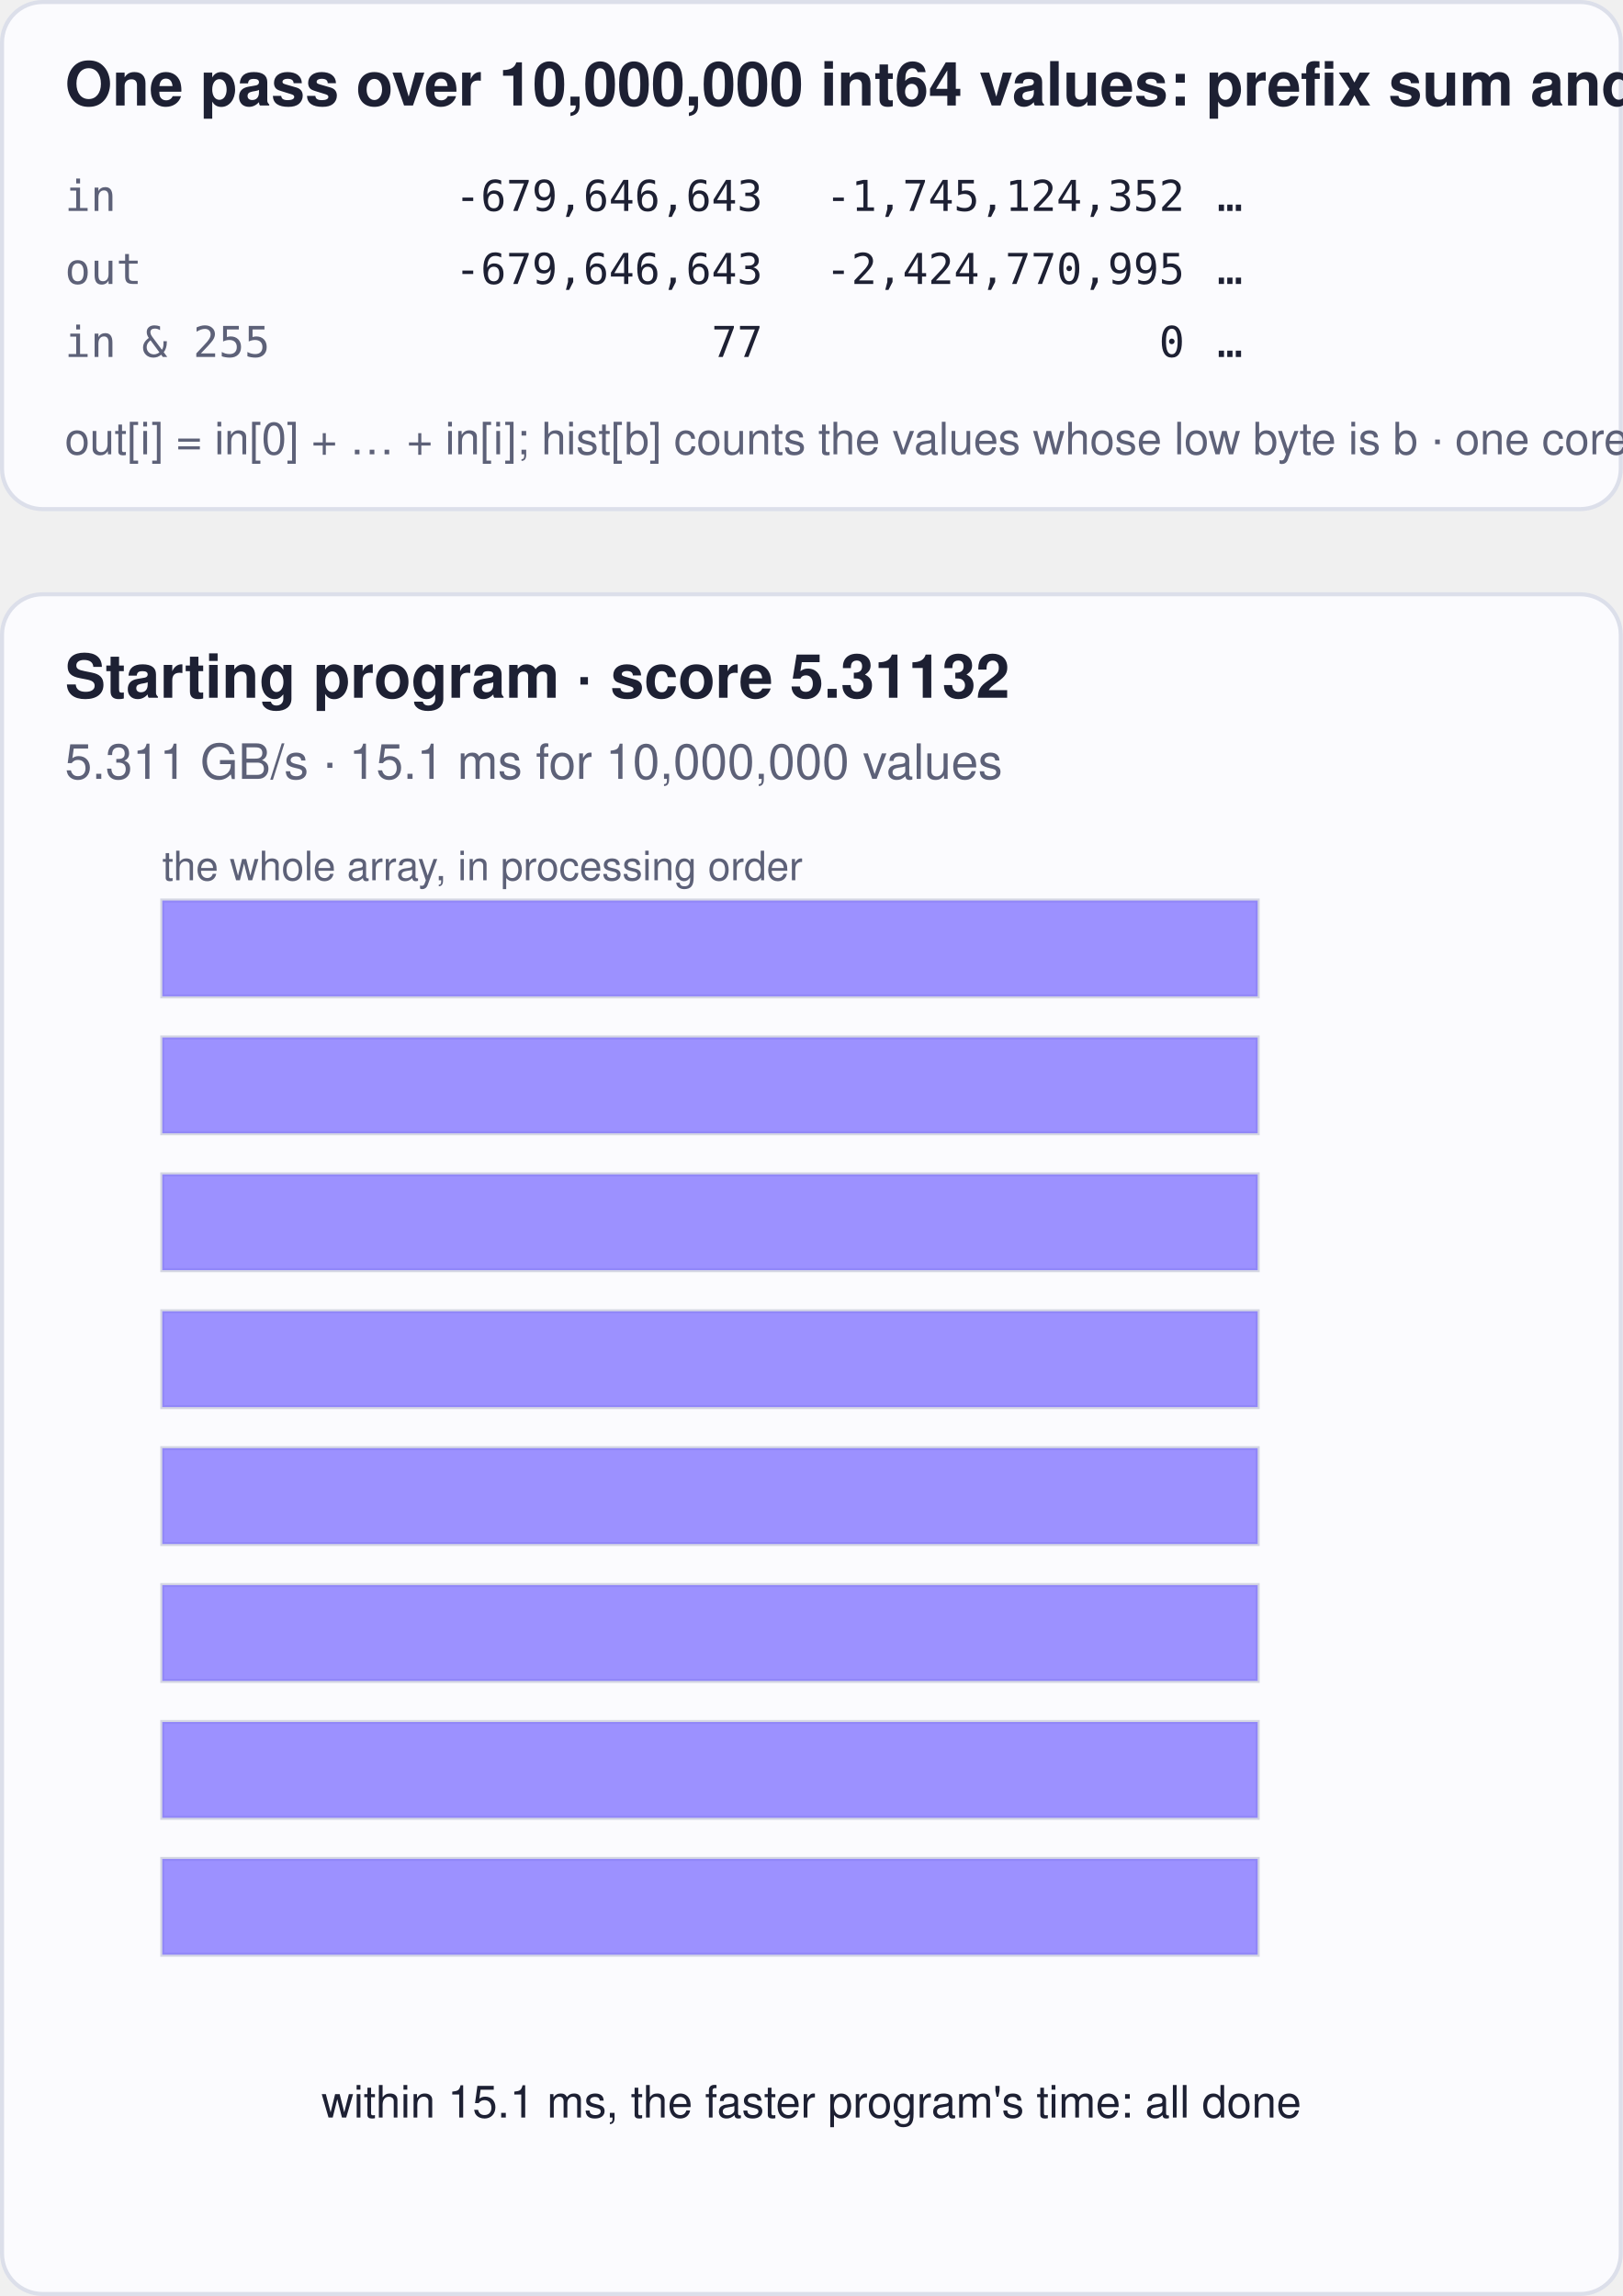
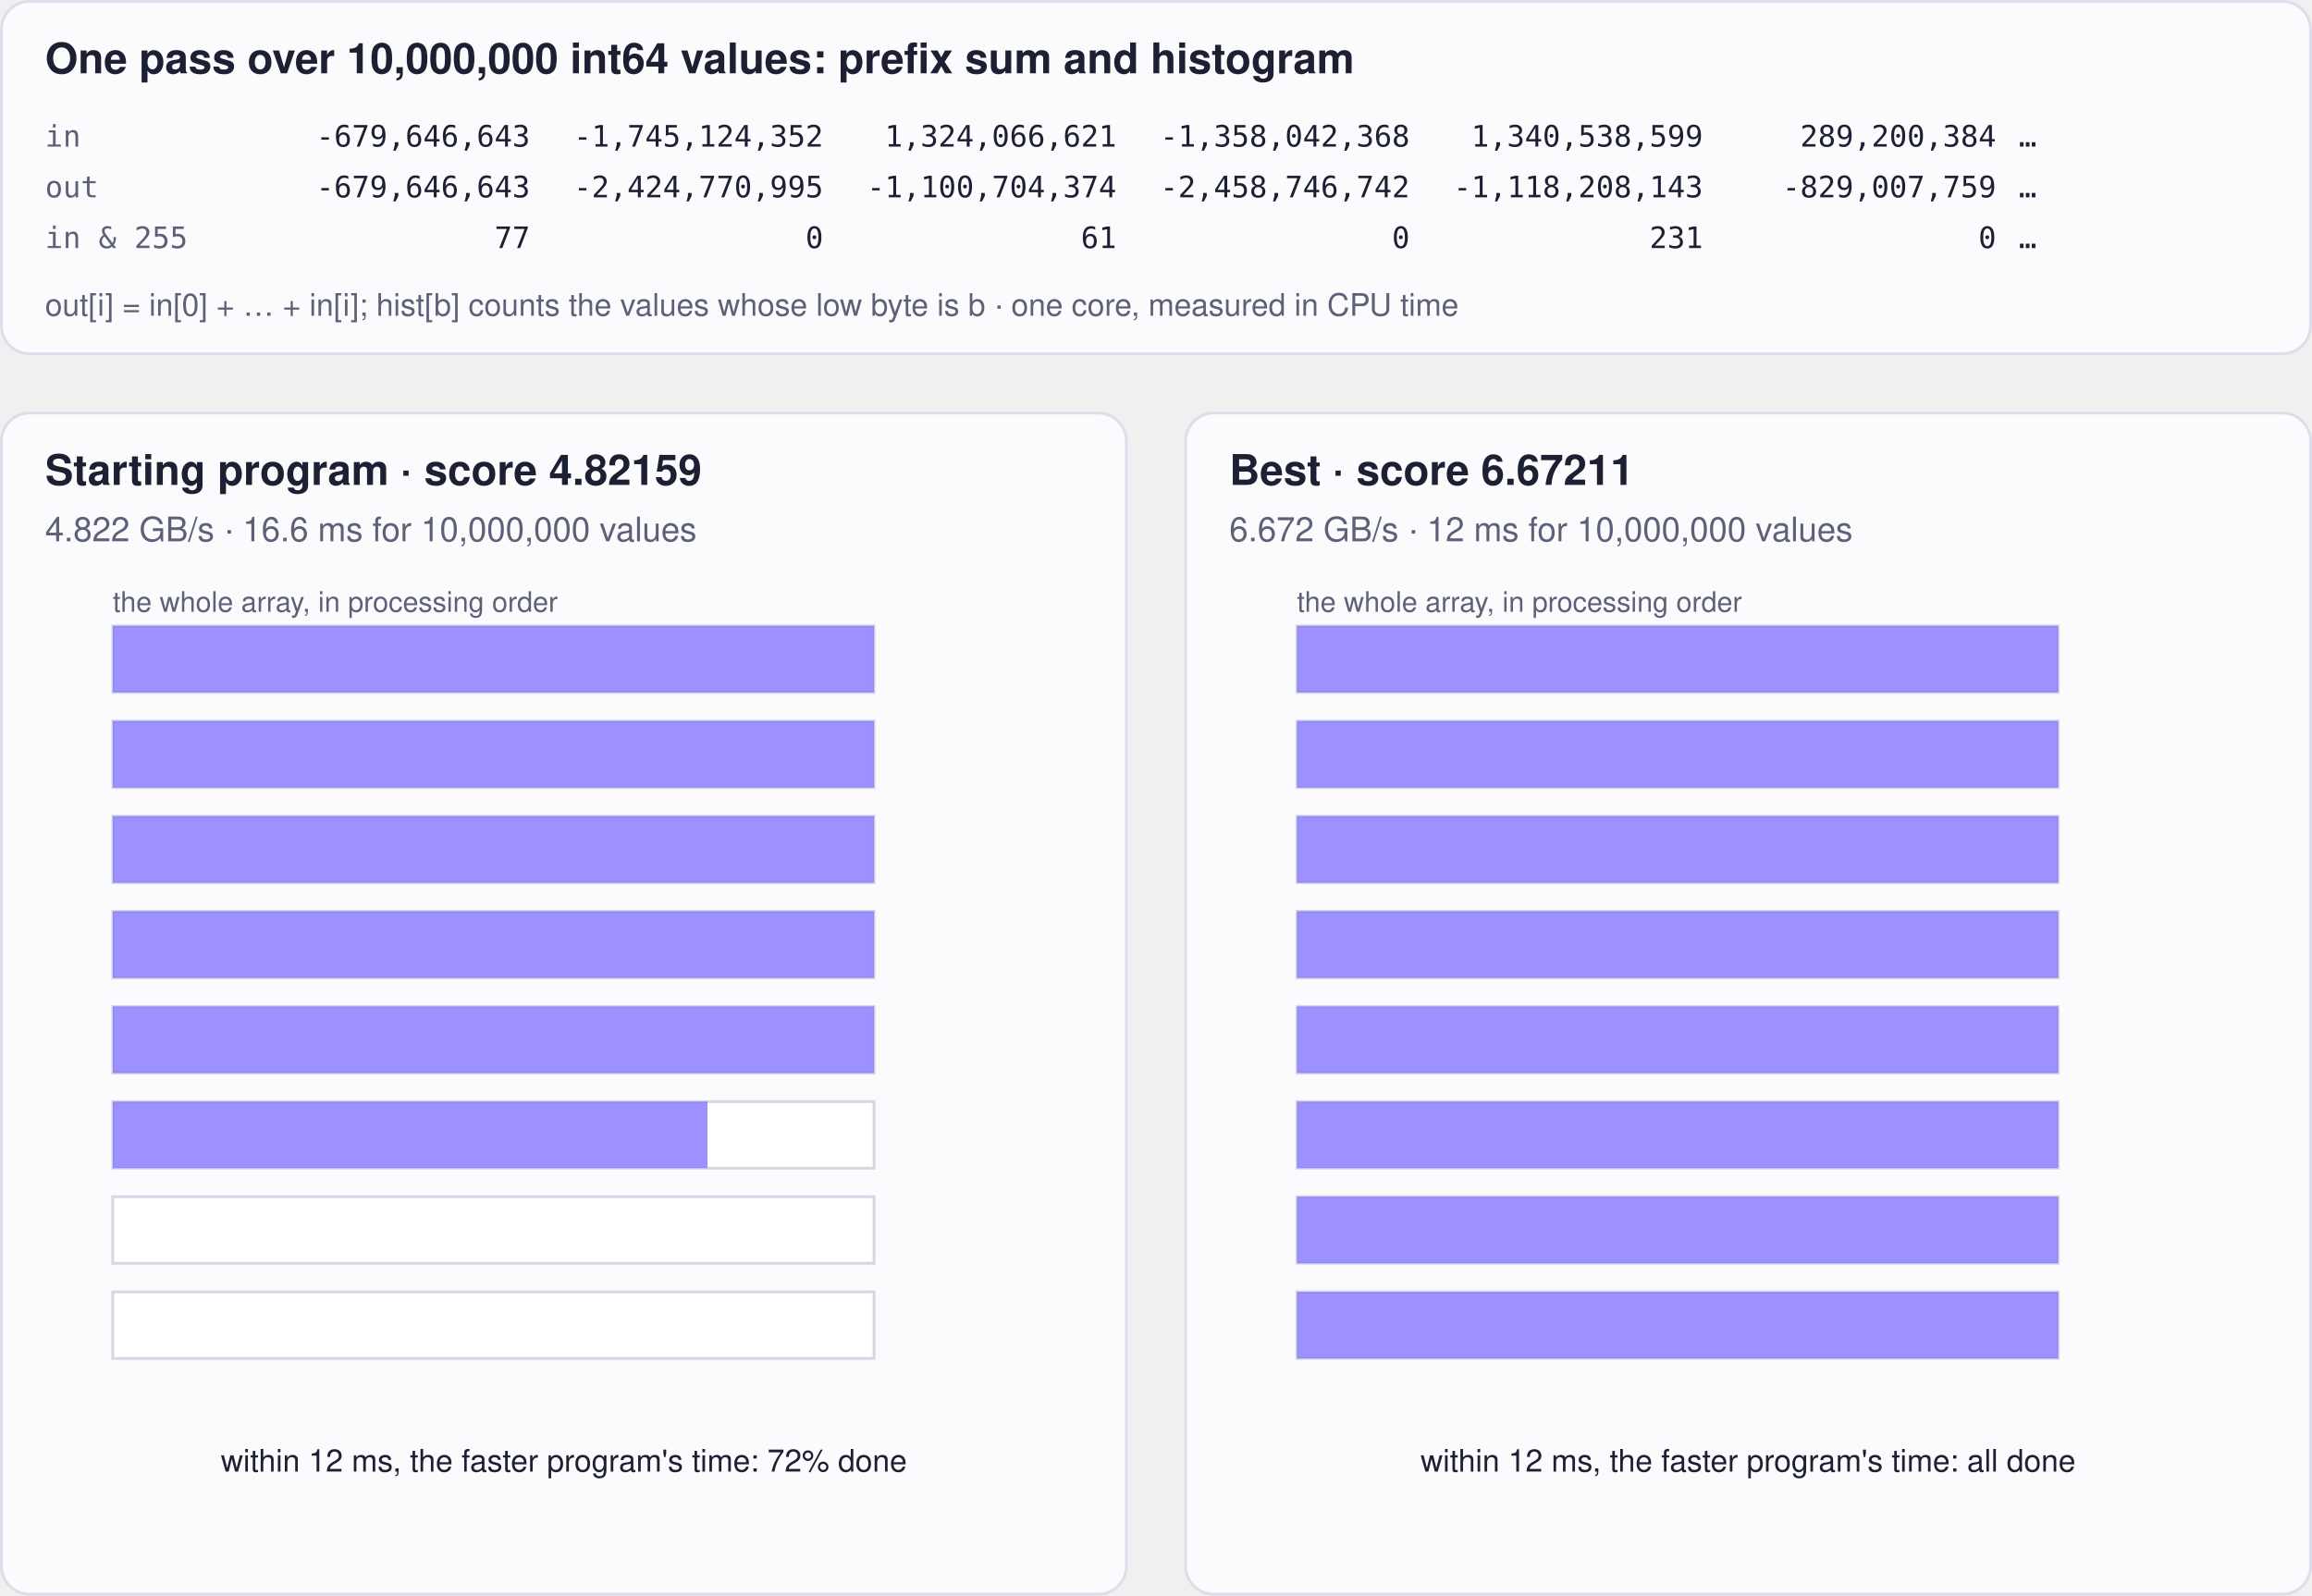
- <svg xmlns="http://www.w3.org/2000/svg" viewBox="0 0 400 566.00" width="400" height="566.00" role="img" aria-label="prefix_sum_cpp: the starting program's solution and the best one" font-family="system-ui, -apple-system, Segoe UI, Helvetica, Arial, sans-serif">
-   <rect x="0.5" y="0.5" width="399" height="125.00" rx="10" fill="#fbfbfe" stroke="#dcdfea" />
+ <svg xmlns="http://www.w3.org/2000/svg" viewBox="0 0 820 566.00" width="820" height="566.00" role="img" aria-label="prefix_sum_cpp: the starting program's solution and the best one" font-family="system-ui, -apple-system, Segoe UI, Helvetica, Arial, sans-serif">
+   <rect x="0.5" y="0.5" width="819" height="125.00" rx="10" fill="#fbfbfe" stroke="#dcdfea" />
  <text x="16.00" y="26.00" font-size="15" fill="#1d2033" text-anchor="start" font-weight="600">One pass over 10,000,000 int64 values: prefix sum and histogram</text>
  <text x="16.00" y="52.00" font-family="ui-monospace, SF Mono, Menlo, Consolas, monospace" font-size="10.5" fill="#5d6178" text-anchor="start" xml:space="preserve">in</text>
  <text x="188.00" y="52.00" font-family="ui-monospace, SF Mono, Menlo, Consolas, monospace" font-size="10.5" fill="#1d2033" text-anchor="end" xml:space="preserve">-679,646,643</text>
  <text x="292.00" y="52.00" font-family="ui-monospace, SF Mono, Menlo, Consolas, monospace" font-size="10.5" fill="#1d2033" text-anchor="end" xml:space="preserve">-1,745,124,352</text>
-   <text x="300.00" y="52.00" font-family="ui-monospace, SF Mono, Menlo, Consolas, monospace" font-size="10.5" fill="#1d2033" text-anchor="start" xml:space="preserve">…</text>
+   <text x="396.00" y="52.00" font-family="ui-monospace, SF Mono, Menlo, Consolas, monospace" font-size="10.5" fill="#1d2033" text-anchor="end" xml:space="preserve">1,324,066,621</text>
+   <text x="500.00" y="52.00" font-family="ui-monospace, SF Mono, Menlo, Consolas, monospace" font-size="10.5" fill="#1d2033" text-anchor="end" xml:space="preserve">-1,358,042,368</text>
+   <text x="604.00" y="52.00" font-family="ui-monospace, SF Mono, Menlo, Consolas, monospace" font-size="10.5" fill="#1d2033" text-anchor="end" xml:space="preserve">1,340,538,599</text>
+   <text x="708.00" y="52.00" font-family="ui-monospace, SF Mono, Menlo, Consolas, monospace" font-size="10.5" fill="#1d2033" text-anchor="end" xml:space="preserve">289,200,384</text>
+   <text x="716.00" y="52.00" font-family="ui-monospace, SF Mono, Menlo, Consolas, monospace" font-size="10.5" fill="#1d2033" text-anchor="start" xml:space="preserve">…</text>
  <text x="16.00" y="70.00" font-family="ui-monospace, SF Mono, Menlo, Consolas, monospace" font-size="10.5" fill="#5d6178" text-anchor="start" xml:space="preserve">out</text>
  <text x="188.00" y="70.00" font-family="ui-monospace, SF Mono, Menlo, Consolas, monospace" font-size="10.5" fill="#1d2033" text-anchor="end" xml:space="preserve">-679,646,643</text>
  <text x="292.00" y="70.00" font-family="ui-monospace, SF Mono, Menlo, Consolas, monospace" font-size="10.5" fill="#1d2033" text-anchor="end" xml:space="preserve">-2,424,770,995</text>
-   <text x="300.00" y="70.00" font-family="ui-monospace, SF Mono, Menlo, Consolas, monospace" font-size="10.5" fill="#1d2033" text-anchor="start" xml:space="preserve">…</text>
+   <text x="396.00" y="70.00" font-family="ui-monospace, SF Mono, Menlo, Consolas, monospace" font-size="10.5" fill="#1d2033" text-anchor="end" xml:space="preserve">-1,100,704,374</text>
+   <text x="500.00" y="70.00" font-family="ui-monospace, SF Mono, Menlo, Consolas, monospace" font-size="10.5" fill="#1d2033" text-anchor="end" xml:space="preserve">-2,458,746,742</text>
+   <text x="604.00" y="70.00" font-family="ui-monospace, SF Mono, Menlo, Consolas, monospace" font-size="10.5" fill="#1d2033" text-anchor="end" xml:space="preserve">-1,118,208,143</text>
+   <text x="708.00" y="70.00" font-family="ui-monospace, SF Mono, Menlo, Consolas, monospace" font-size="10.5" fill="#1d2033" text-anchor="end" xml:space="preserve">-829,007,759</text>
+   <text x="716.00" y="70.00" font-family="ui-monospace, SF Mono, Menlo, Consolas, monospace" font-size="10.5" fill="#1d2033" text-anchor="start" xml:space="preserve">…</text>
  <text x="16.00" y="88.00" font-family="ui-monospace, SF Mono, Menlo, Consolas, monospace" font-size="10.5" fill="#5d6178" text-anchor="start" xml:space="preserve">in &amp; 255</text>
  <text x="188.00" y="88.00" font-family="ui-monospace, SF Mono, Menlo, Consolas, monospace" font-size="10.5" fill="#1d2033" text-anchor="end" xml:space="preserve">77</text>
  <text x="292.00" y="88.00" font-family="ui-monospace, SF Mono, Menlo, Consolas, monospace" font-size="10.5" fill="#1d2033" text-anchor="end" xml:space="preserve">0</text>
-   <text x="300.00" y="88.00" font-family="ui-monospace, SF Mono, Menlo, Consolas, monospace" font-size="10.5" fill="#1d2033" text-anchor="start" xml:space="preserve">…</text>
+   <text x="396.00" y="88.00" font-family="ui-monospace, SF Mono, Menlo, Consolas, monospace" font-size="10.5" fill="#1d2033" text-anchor="end" xml:space="preserve">61</text>
+   <text x="500.00" y="88.00" font-family="ui-monospace, SF Mono, Menlo, Consolas, monospace" font-size="10.5" fill="#1d2033" text-anchor="end" xml:space="preserve">0</text>
+   <text x="604.00" y="88.00" font-family="ui-monospace, SF Mono, Menlo, Consolas, monospace" font-size="10.5" fill="#1d2033" text-anchor="end" xml:space="preserve">231</text>
+   <text x="708.00" y="88.00" font-family="ui-monospace, SF Mono, Menlo, Consolas, monospace" font-size="10.5" fill="#1d2033" text-anchor="end" xml:space="preserve">0</text>
+   <text x="716.00" y="88.00" font-family="ui-monospace, SF Mono, Menlo, Consolas, monospace" font-size="10.5" fill="#1d2033" text-anchor="start" xml:space="preserve">…</text>
  <text x="16.00" y="112.00" font-size="11" fill="#5d6178" text-anchor="start" font-weight="normal">out[i] = in[0] + … + in[i]; hist[b] counts the values whose low byte is b · one core, measured in CPU time</text>
  <g transform="translate(0 146.00)">
    <rect x="0.5" y="0.5" width="399" height="419" rx="10" fill="#fbfbfe" stroke="#dcdfea" />
-     <text x="16" y="26" font-size="15" font-weight="600" fill="#1d2033">Starting program · score 5.31132</text>
-     <text x="16" y="46" font-size="12" fill="#5d6178">5.311 GB/s · 15.1 ms for 10,000,000 values</text>
+     <text x="16" y="26" font-size="15" font-weight="600" fill="#1d2033">Starting program · score 4.82159</text>
+     <text x="16" y="46" font-size="12" fill="#5d6178">4.822 GB/s · 16.6 ms for 10,000,000 values</text>
    <text x="40.00" y="71.00" font-size="10" fill="#5d6178" text-anchor="start" font-weight="normal">the whole array, in processing order</text>
    <rect x="40.00" y="76.00" width="270.00" height="23.62" fill="#fff" stroke="#d5d7e3" />
    <rect x="40.00" y="76.00" width="270.00" height="23.62" fill="#7b6cff" fill-opacity="0.75" />
    <rect x="40.00" y="109.75" width="270.00" height="23.62" fill="#fff" stroke="#d5d7e3" />
    <rect x="40.00" y="109.75" width="270.00" height="23.62" fill="#7b6cff" fill-opacity="0.75" />
    <rect x="40.00" y="143.50" width="270.00" height="23.62" fill="#fff" stroke="#d5d7e3" />
    <rect x="40.00" y="143.50" width="270.00" height="23.62" fill="#7b6cff" fill-opacity="0.75" />
    <rect x="40.00" y="177.25" width="270.00" height="23.62" fill="#fff" stroke="#d5d7e3" />
    <rect x="40.00" y="177.25" width="270.00" height="23.62" fill="#7b6cff" fill-opacity="0.75" />
    <rect x="40.00" y="211.00" width="270.00" height="23.62" fill="#fff" stroke="#d5d7e3" />
    <rect x="40.00" y="211.00" width="270.00" height="23.62" fill="#7b6cff" fill-opacity="0.75" />
    <rect x="40.00" y="244.75" width="270.00" height="23.62" fill="#fff" stroke="#d5d7e3" />
-     <rect x="40.00" y="244.75" width="270.00" height="23.62" fill="#7b6cff" fill-opacity="0.75" />
+     <rect x="40.00" y="244.75" width="210.92" height="23.62" fill="#7b6cff" fill-opacity="0.75" />
    <rect x="40.00" y="278.50" width="270.00" height="23.62" fill="#fff" stroke="#d5d7e3" />
-     <rect x="40.00" y="278.50" width="270.00" height="23.62" fill="#7b6cff" fill-opacity="0.75" />
    <rect x="40.00" y="312.25" width="270.00" height="23.62" fill="#fff" stroke="#d5d7e3" />
-     <rect x="40.00" y="312.25" width="270.00" height="23.62" fill="#7b6cff" fill-opacity="0.75" />
-     <text x="200.00" y="376.00" font-size="11" fill="#1d2033" text-anchor="middle" font-weight="normal">within 15.1 ms, the faster program's time: all done</text>
+     <text x="200.00" y="376.00" font-size="11" fill="#1d2033" text-anchor="middle" font-weight="normal">within 12 ms, the faster program's time: 72% done</text>
+     <rect x="420.5" y="0.5" width="399" height="419" rx="10" fill="#fbfbfe" stroke="#dcdfea" />
+     <text x="436" y="26" font-size="15" font-weight="600" fill="#1d2033">Best · score 6.67211</text>
+     <text x="436" y="46" font-size="12" fill="#5d6178">6.672 GB/s · 12 ms for 10,000,000 values</text>
+     <text x="460.00" y="71.00" font-size="10" fill="#5d6178" text-anchor="start" font-weight="normal">the whole array, in processing order</text>
+     <rect x="460.00" y="76.00" width="270.00" height="23.62" fill="#fff" stroke="#d5d7e3" />
+     <rect x="460.00" y="76.00" width="270.00" height="23.62" fill="#7b6cff" fill-opacity="0.75" />
+     <rect x="460.00" y="109.75" width="270.00" height="23.62" fill="#fff" stroke="#d5d7e3" />
+     <rect x="460.00" y="109.75" width="270.00" height="23.62" fill="#7b6cff" fill-opacity="0.75" />
+     <rect x="460.00" y="143.50" width="270.00" height="23.62" fill="#fff" stroke="#d5d7e3" />
+     <rect x="460.00" y="143.50" width="270.00" height="23.62" fill="#7b6cff" fill-opacity="0.75" />
+     <rect x="460.00" y="177.25" width="270.00" height="23.62" fill="#fff" stroke="#d5d7e3" />
+     <rect x="460.00" y="177.25" width="270.00" height="23.62" fill="#7b6cff" fill-opacity="0.75" />
+     <rect x="460.00" y="211.00" width="270.00" height="23.62" fill="#fff" stroke="#d5d7e3" />
+     <rect x="460.00" y="211.00" width="270.00" height="23.62" fill="#7b6cff" fill-opacity="0.75" />
+     <rect x="460.00" y="244.75" width="270.00" height="23.62" fill="#fff" stroke="#d5d7e3" />
+     <rect x="460.00" y="244.75" width="270.00" height="23.62" fill="#7b6cff" fill-opacity="0.75" />
+     <rect x="460.00" y="278.50" width="270.00" height="23.62" fill="#fff" stroke="#d5d7e3" />
+     <rect x="460.00" y="278.50" width="270.00" height="23.62" fill="#7b6cff" fill-opacity="0.75" />
+     <rect x="460.00" y="312.25" width="270.00" height="23.62" fill="#fff" stroke="#d5d7e3" />
+     <rect x="460.00" y="312.25" width="270.00" height="23.62" fill="#7b6cff" fill-opacity="0.75" />
+     <text x="620.00" y="376.00" font-size="11" fill="#1d2033" text-anchor="middle" font-weight="normal">within 12 ms, the faster program's time: all done</text>
  </g>
</svg>
